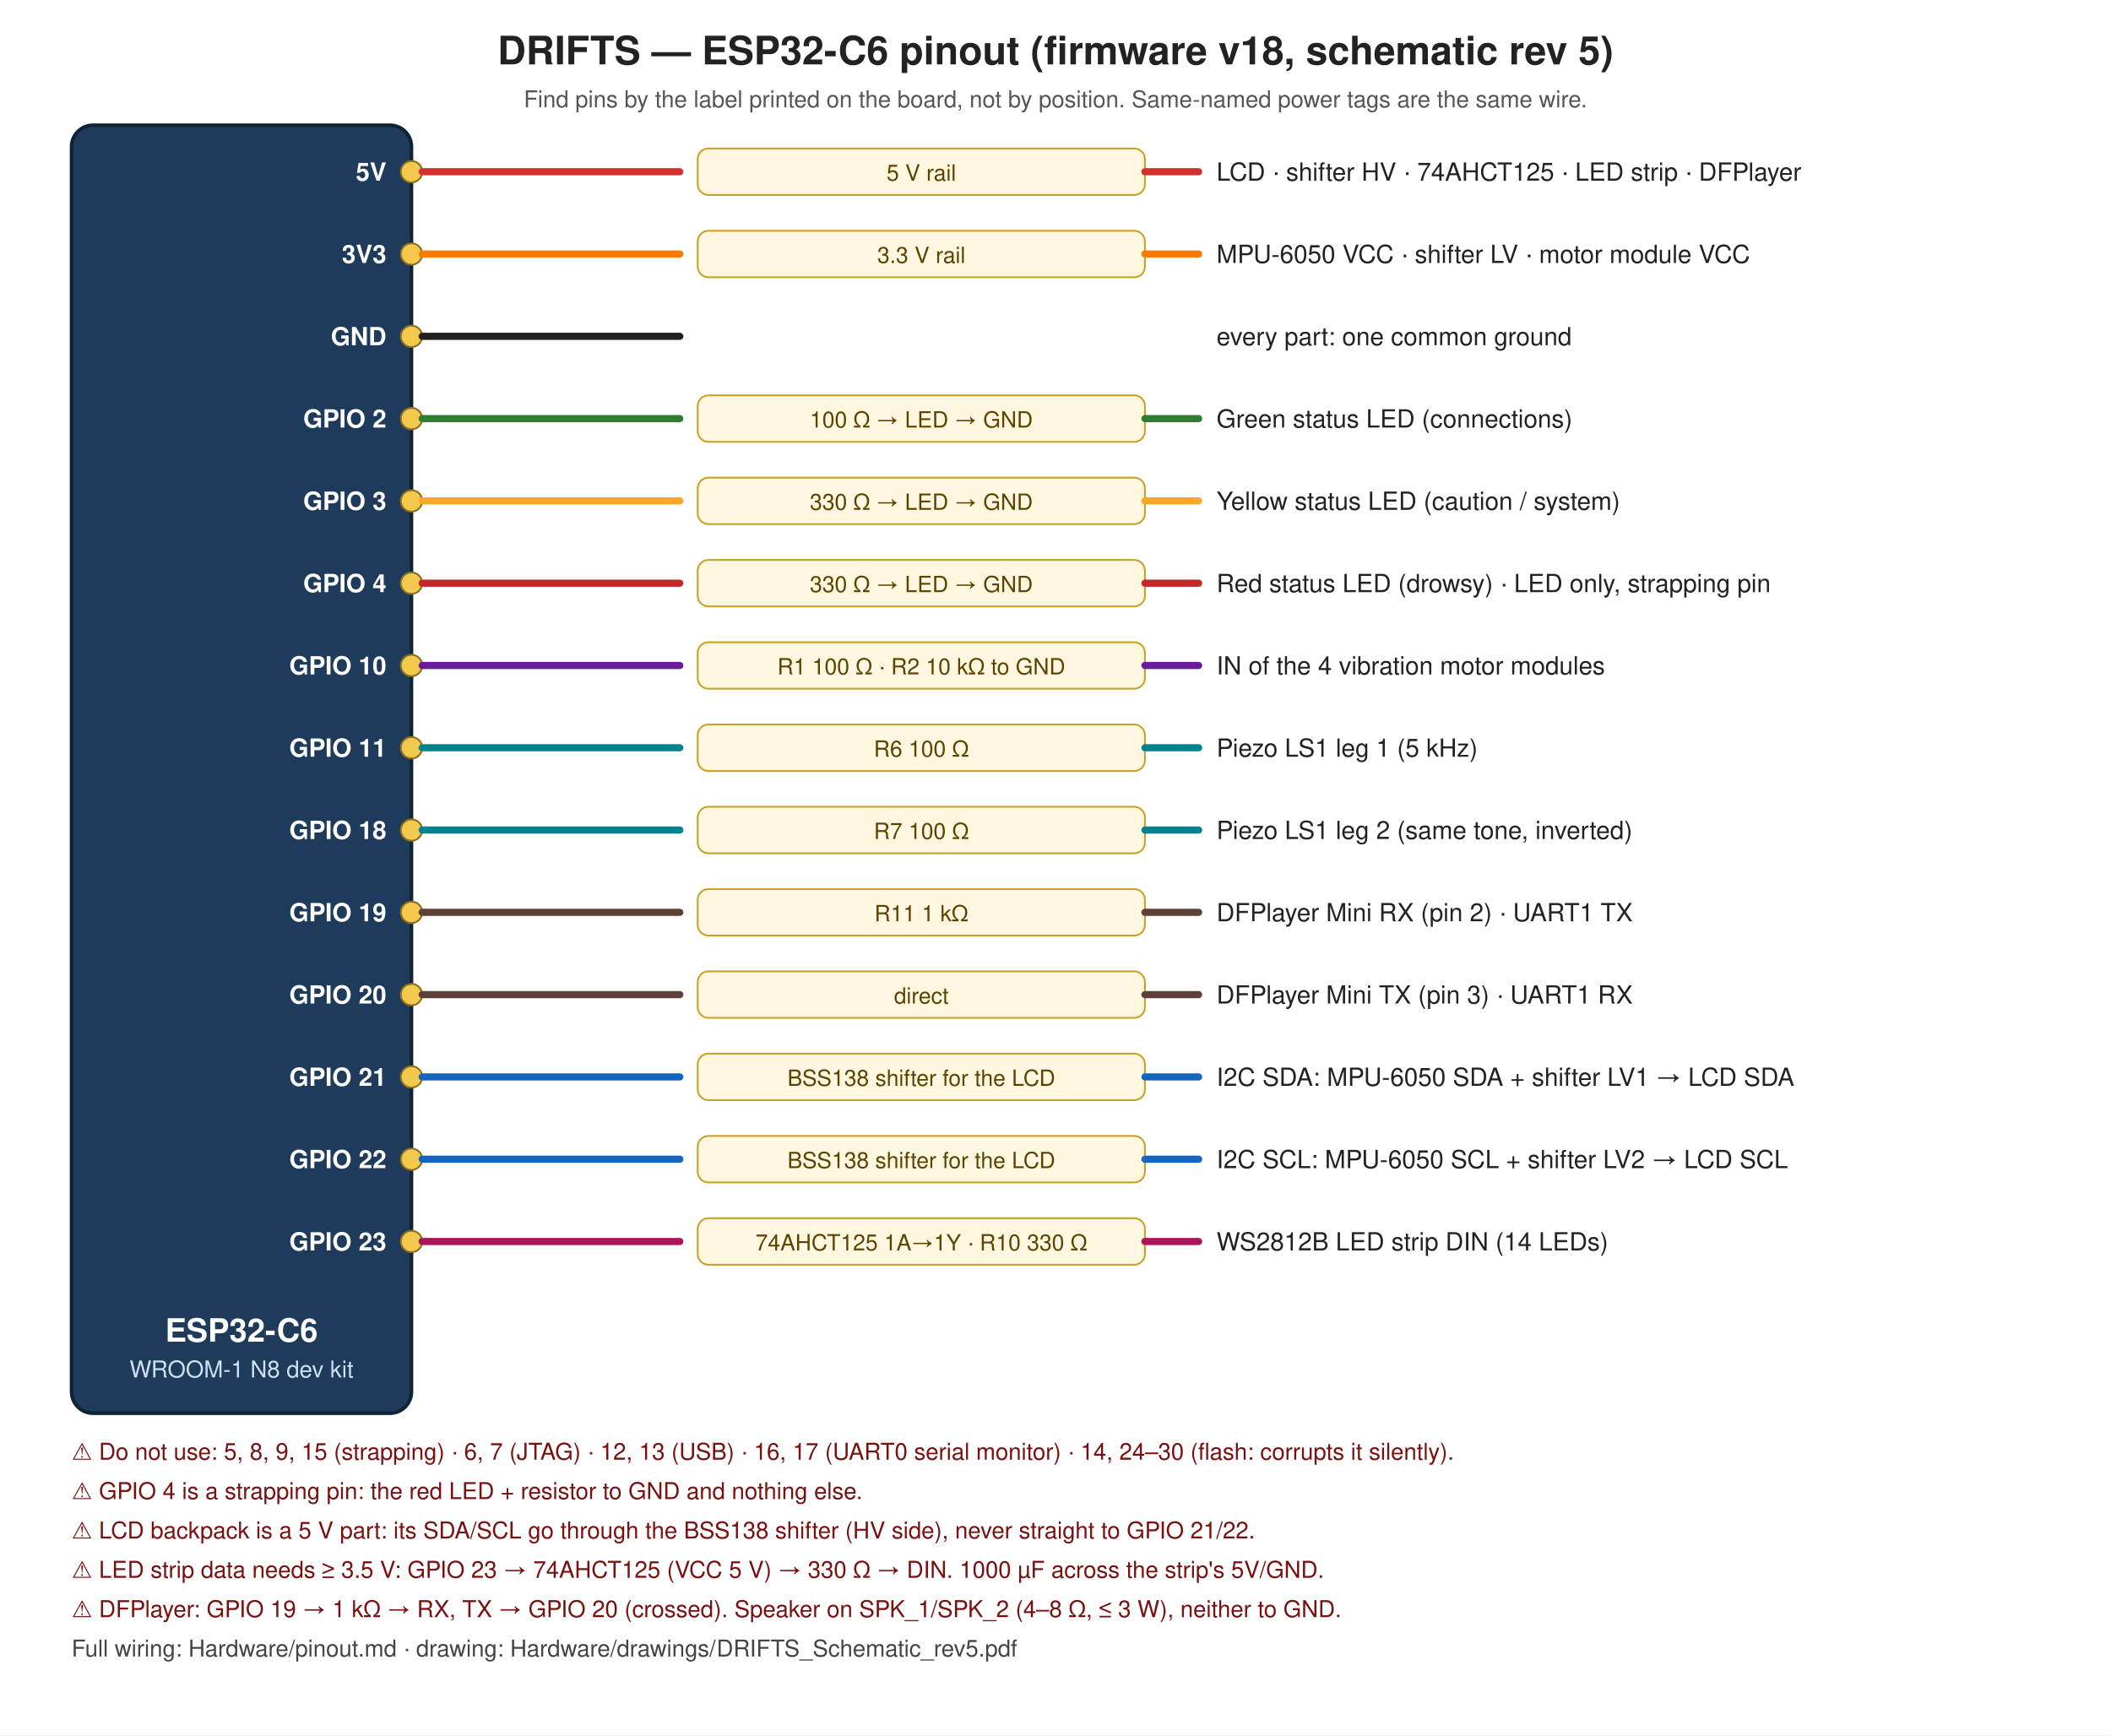
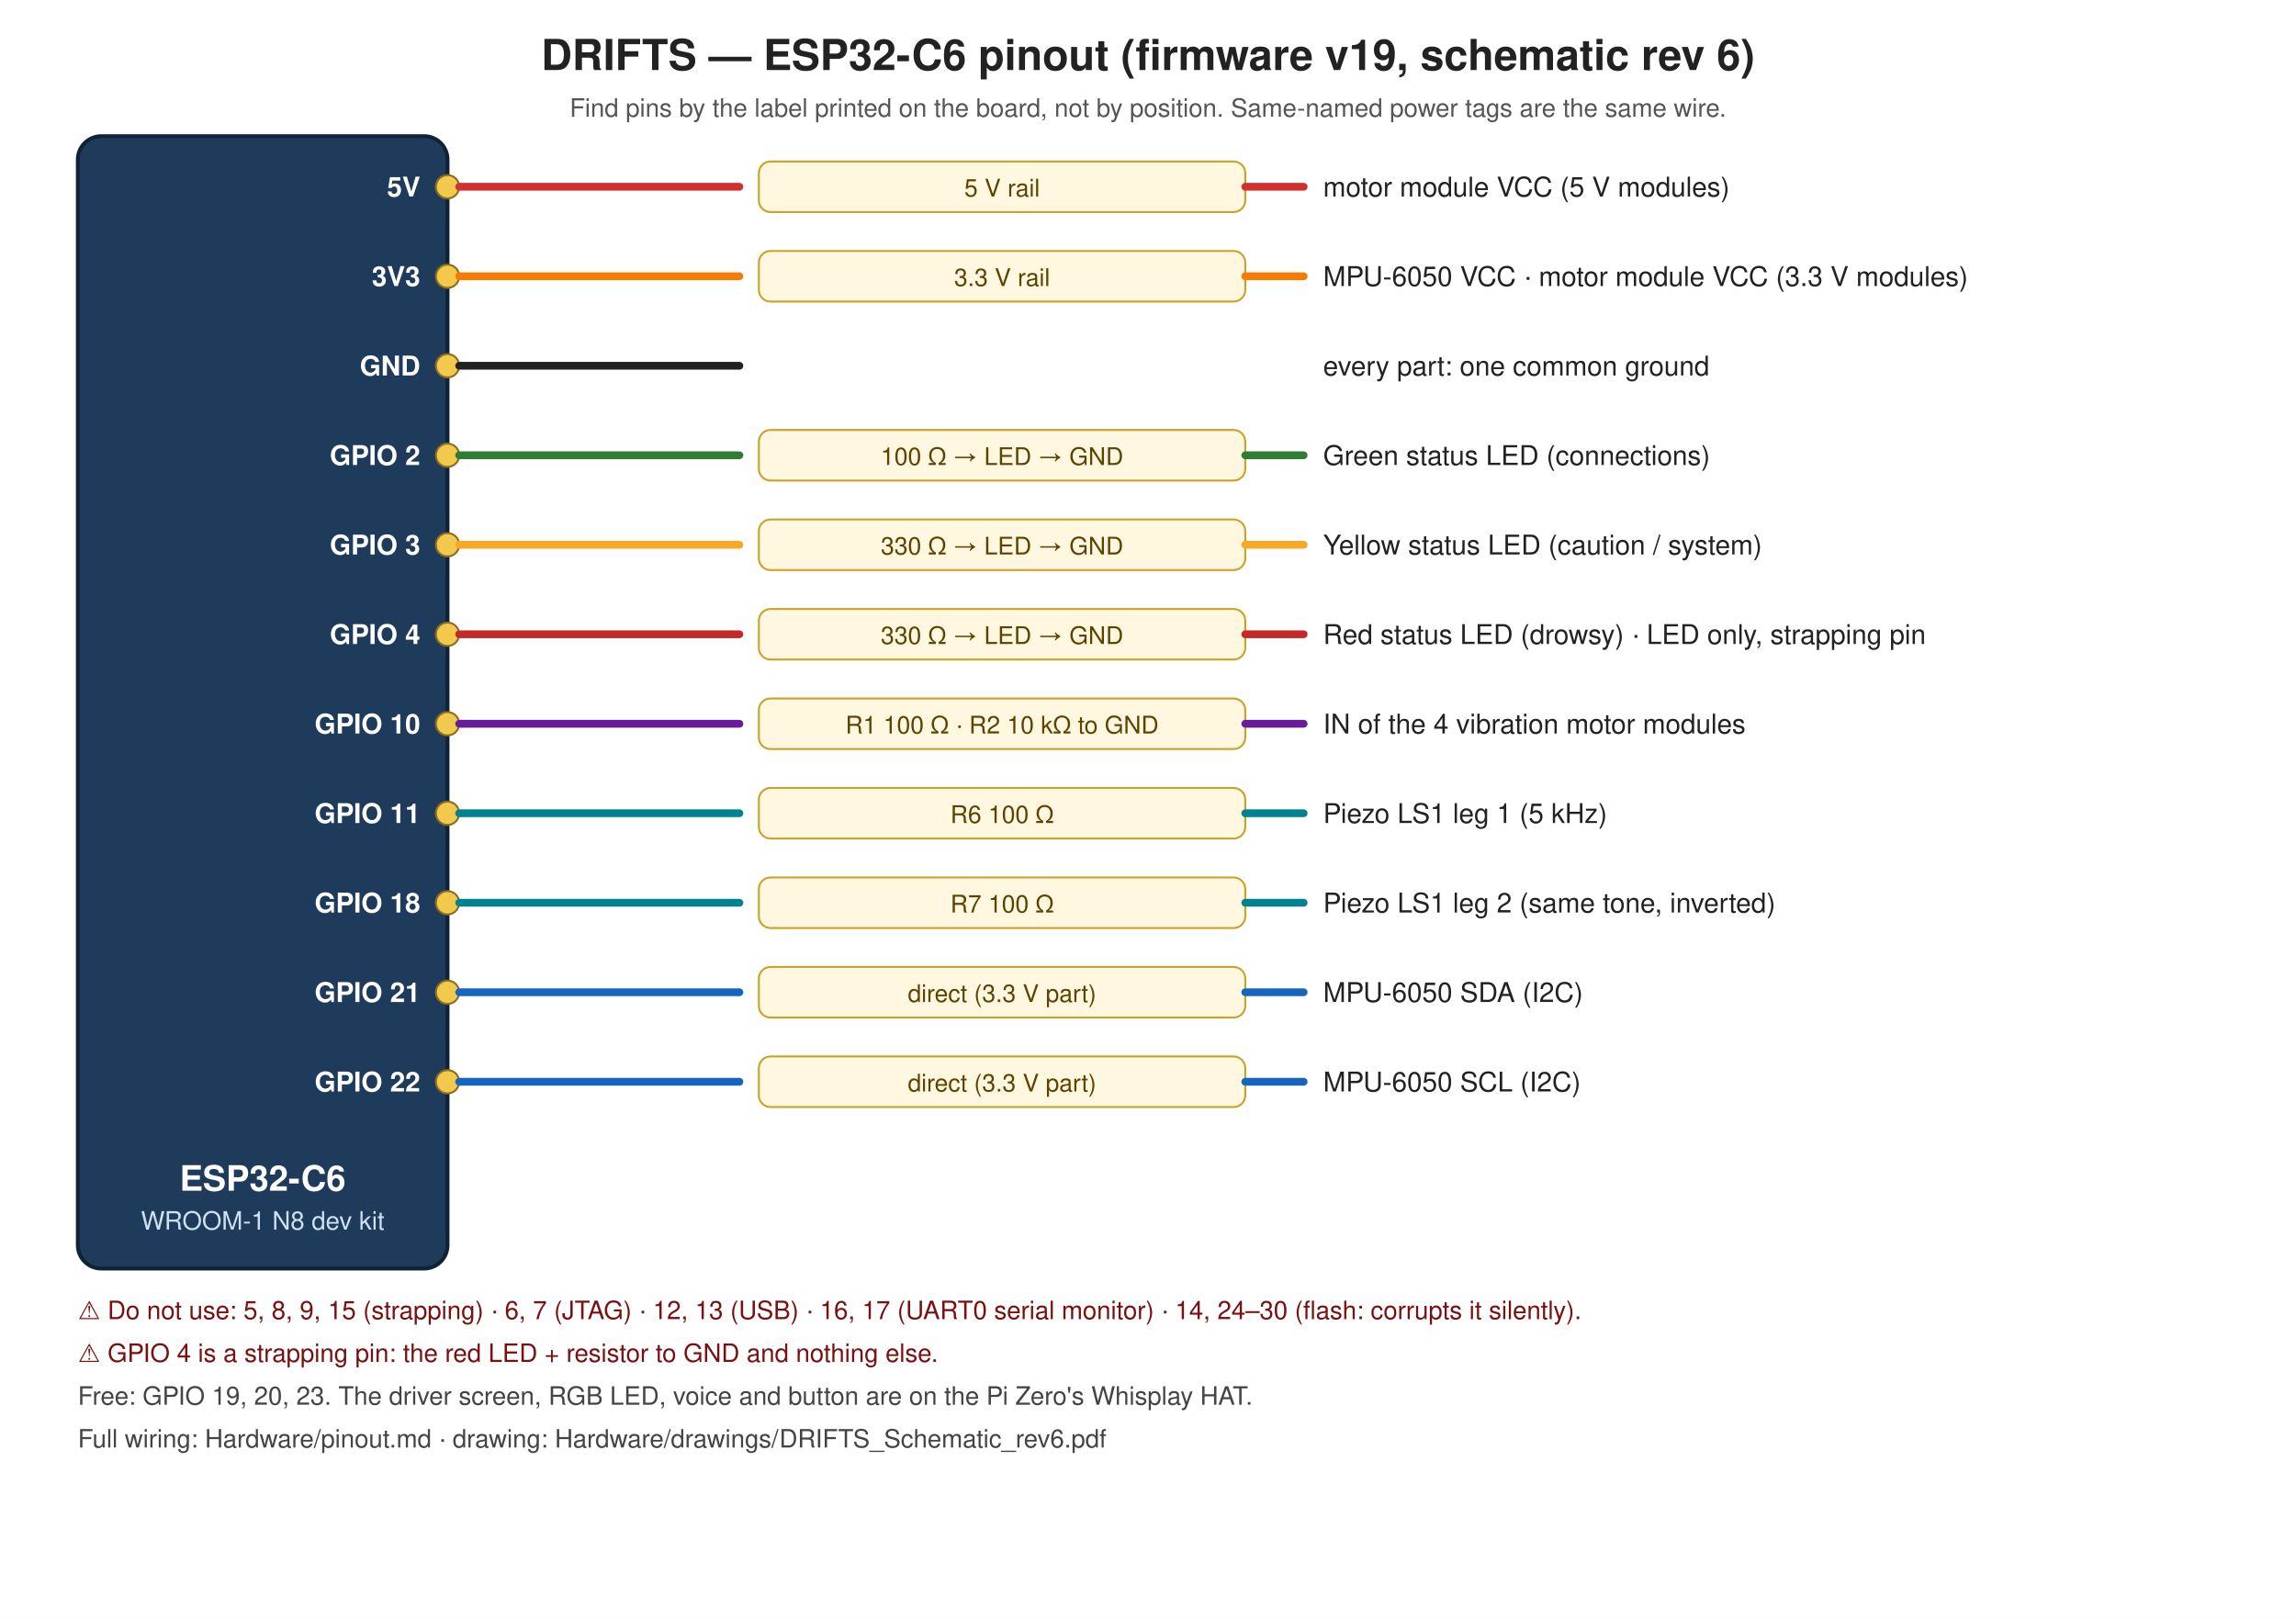
- <svg xmlns="http://www.w3.org/2000/svg" viewBox="0 0 1180 970" width="1180" height="970" font-family="Helvetica, Arial, sans-serif">
-   <rect width="1180" height="970" fill="#ffffff" />
-   <text x="590.0" y="36" font-size="22" fill="#222" text-anchor="middle" font-weight="bold">DRIFTS — ESP32-C6 pinout (firmware v18, schematic rev 5)</text>
+ <svg xmlns="http://www.w3.org/2000/svg" viewBox="0 0 1180 832" width="1180" height="832" font-family="Helvetica, Arial, sans-serif">
+   <rect width="1180" height="832" fill="#ffffff" />
+   <text x="590.0" y="36" font-size="22" fill="#222" text-anchor="middle" font-weight="bold">DRIFTS — ESP32-C6 pinout (firmware v19, schematic rev 6)</text>
  <text x="590.0" y="60" font-size="13" fill="#555" text-anchor="middle" font-weight="normal">Find pins by the label printed on the board, not by position. Same-named power tags are the same wire.</text>
-   <rect x="40" y="70" width="190" height="720" rx="12" fill="#1f3b5c" stroke="#0f2236" stroke-width="2" />
-   <text x="135.0" y="750" font-size="18" fill="#fff" text-anchor="middle" font-weight="bold">ESP32-C6</text>
-   <text x="135.0" y="770" font-size="13" fill="#cfe0f2" text-anchor="middle" font-weight="normal">WROOM-1 N8 dev kit</text>
+   <rect x="40" y="70" width="190" height="582" rx="12" fill="#1f3b5c" stroke="#0f2236" stroke-width="2" />
+   <text x="135.0" y="612" font-size="18" fill="#fff" text-anchor="middle" font-weight="bold">ESP32-C6</text>
+   <text x="135.0" y="632" font-size="13" fill="#cfe0f2" text-anchor="middle" font-weight="normal">WROOM-1 N8 dev kit</text>
  <text x="216" y="101" font-size="14" fill="#fff" text-anchor="end" font-weight="bold">5V</text>
  <circle cx="230" cy="96" r="6" fill="#f2c94c" stroke="#8a6d1f" />
  <line x1="236" y1="96" x2="380" y2="96" stroke="#d32f2f" stroke-width="4" stroke-linecap="round" />
  <rect x="390" y="83" width="250" height="26" rx="6" fill="#fff7e0" stroke="#c9a227" />
  <text x="515" y="101" font-size="12.5" fill="#5c4400" text-anchor="middle" font-weight="normal">5 V rail</text>
  <line x1="640" y1="96" x2="670" y2="96" stroke="#d32f2f" stroke-width="4" stroke-linecap="round" />
-   <text x="680" y="101" font-size="14" fill="#222" text-anchor="start" font-weight="normal">LCD · shifter HV · 74AHCT125 · LED strip · DFPlayer</text>
+   <text x="680" y="101" font-size="14" fill="#222" text-anchor="start" font-weight="normal">motor module VCC (5 V modules)</text>
  <text x="216" y="147" font-size="14" fill="#fff" text-anchor="end" font-weight="bold">3V3</text>
  <circle cx="230" cy="142" r="6" fill="#f2c94c" stroke="#8a6d1f" />
  <line x1="236" y1="142" x2="380" y2="142" stroke="#f57c00" stroke-width="4" stroke-linecap="round" />
  <rect x="390" y="129" width="250" height="26" rx="6" fill="#fff7e0" stroke="#c9a227" />
  <text x="515" y="147" font-size="12.5" fill="#5c4400" text-anchor="middle" font-weight="normal">3.3 V rail</text>
  <line x1="640" y1="142" x2="670" y2="142" stroke="#f57c00" stroke-width="4" stroke-linecap="round" />
-   <text x="680" y="147" font-size="14" fill="#222" text-anchor="start" font-weight="normal">MPU-6050 VCC · shifter LV · motor module VCC</text>
+   <text x="680" y="147" font-size="14" fill="#222" text-anchor="start" font-weight="normal">MPU-6050 VCC · motor module VCC (3.3 V modules)</text>
  <text x="216" y="193" font-size="14" fill="#fff" text-anchor="end" font-weight="bold">GND</text>
  <circle cx="230" cy="188" r="6" fill="#f2c94c" stroke="#8a6d1f" />
  <line x1="236" y1="188" x2="380" y2="188" stroke="#212121" stroke-width="4" stroke-linecap="round" />
  <text x="680" y="193" font-size="14" fill="#222" text-anchor="start" font-weight="normal">every part: one common ground</text>
  <text x="216" y="239" font-size="14" fill="#fff" text-anchor="end" font-weight="bold">GPIO 2</text>
  <circle cx="230" cy="234" r="6" fill="#f2c94c" stroke="#8a6d1f" />
  <line x1="236" y1="234" x2="380" y2="234" stroke="#2e7d32" stroke-width="4" stroke-linecap="round" />
  <rect x="390" y="221" width="250" height="26" rx="6" fill="#fff7e0" stroke="#c9a227" />
  <text x="515" y="239" font-size="12.5" fill="#5c4400" text-anchor="middle" font-weight="normal">100 Ω → LED → GND</text>
  <line x1="640" y1="234" x2="670" y2="234" stroke="#2e7d32" stroke-width="4" stroke-linecap="round" />
  <text x="680" y="239" font-size="14" fill="#222" text-anchor="start" font-weight="normal">Green status LED (connections)</text>
  <text x="216" y="285" font-size="14" fill="#fff" text-anchor="end" font-weight="bold">GPIO 3</text>
  <circle cx="230" cy="280" r="6" fill="#f2c94c" stroke="#8a6d1f" />
  <line x1="236" y1="280" x2="380" y2="280" stroke="#f9a825" stroke-width="4" stroke-linecap="round" />
  <rect x="390" y="267" width="250" height="26" rx="6" fill="#fff7e0" stroke="#c9a227" />
  <text x="515" y="285" font-size="12.5" fill="#5c4400" text-anchor="middle" font-weight="normal">330 Ω → LED → GND</text>
  <line x1="640" y1="280" x2="670" y2="280" stroke="#f9a825" stroke-width="4" stroke-linecap="round" />
  <text x="680" y="285" font-size="14" fill="#222" text-anchor="start" font-weight="normal">Yellow status LED (caution / system)</text>
  <text x="216" y="331" font-size="14" fill="#fff" text-anchor="end" font-weight="bold">GPIO 4</text>
  <circle cx="230" cy="326" r="6" fill="#f2c94c" stroke="#8a6d1f" />
  <line x1="236" y1="326" x2="380" y2="326" stroke="#c62828" stroke-width="4" stroke-linecap="round" />
  <rect x="390" y="313" width="250" height="26" rx="6" fill="#fff7e0" stroke="#c9a227" />
  <text x="515" y="331" font-size="12.5" fill="#5c4400" text-anchor="middle" font-weight="normal">330 Ω → LED → GND</text>
  <line x1="640" y1="326" x2="670" y2="326" stroke="#c62828" stroke-width="4" stroke-linecap="round" />
  <text x="680" y="331" font-size="14" fill="#222" text-anchor="start" font-weight="normal">Red status LED (drowsy) · LED only, strapping pin</text>
  <text x="216" y="377" font-size="14" fill="#fff" text-anchor="end" font-weight="bold">GPIO 10</text>
  <circle cx="230" cy="372" r="6" fill="#f2c94c" stroke="#8a6d1f" />
  <line x1="236" y1="372" x2="380" y2="372" stroke="#6a1b9a" stroke-width="4" stroke-linecap="round" />
  <rect x="390" y="359" width="250" height="26" rx="6" fill="#fff7e0" stroke="#c9a227" />
  <text x="515" y="377" font-size="12.5" fill="#5c4400" text-anchor="middle" font-weight="normal">R1 100 Ω · R2 10 kΩ to GND</text>
  <line x1="640" y1="372" x2="670" y2="372" stroke="#6a1b9a" stroke-width="4" stroke-linecap="round" />
  <text x="680" y="377" font-size="14" fill="#222" text-anchor="start" font-weight="normal">IN of the 4 vibration motor modules</text>
  <text x="216" y="423" font-size="14" fill="#fff" text-anchor="end" font-weight="bold">GPIO 11</text>
  <circle cx="230" cy="418" r="6" fill="#f2c94c" stroke="#8a6d1f" />
  <line x1="236" y1="418" x2="380" y2="418" stroke="#00838f" stroke-width="4" stroke-linecap="round" />
  <rect x="390" y="405" width="250" height="26" rx="6" fill="#fff7e0" stroke="#c9a227" />
  <text x="515" y="423" font-size="12.5" fill="#5c4400" text-anchor="middle" font-weight="normal">R6 100 Ω</text>
  <line x1="640" y1="418" x2="670" y2="418" stroke="#00838f" stroke-width="4" stroke-linecap="round" />
  <text x="680" y="423" font-size="14" fill="#222" text-anchor="start" font-weight="normal">Piezo LS1 leg 1 (5 kHz)</text>
  <text x="216" y="469" font-size="14" fill="#fff" text-anchor="end" font-weight="bold">GPIO 18</text>
  <circle cx="230" cy="464" r="6" fill="#f2c94c" stroke="#8a6d1f" />
  <line x1="236" y1="464" x2="380" y2="464" stroke="#00838f" stroke-width="4" stroke-linecap="round" />
  <rect x="390" y="451" width="250" height="26" rx="6" fill="#fff7e0" stroke="#c9a227" />
  <text x="515" y="469" font-size="12.5" fill="#5c4400" text-anchor="middle" font-weight="normal">R7 100 Ω</text>
  <line x1="640" y1="464" x2="670" y2="464" stroke="#00838f" stroke-width="4" stroke-linecap="round" />
  <text x="680" y="469" font-size="14" fill="#222" text-anchor="start" font-weight="normal">Piezo LS1 leg 2 (same tone, inverted)</text>
-   <text x="216" y="515" font-size="14" fill="#fff" text-anchor="end" font-weight="bold">GPIO 19</text>
+   <text x="216" y="515" font-size="14" fill="#fff" text-anchor="end" font-weight="bold">GPIO 21</text>
  <circle cx="230" cy="510" r="6" fill="#f2c94c" stroke="#8a6d1f" />
-   <line x1="236" y1="510" x2="380" y2="510" stroke="#5d4037" stroke-width="4" stroke-linecap="round" />
+   <line x1="236" y1="510" x2="380" y2="510" stroke="#1565c0" stroke-width="4" stroke-linecap="round" />
  <rect x="390" y="497" width="250" height="26" rx="6" fill="#fff7e0" stroke="#c9a227" />
-   <text x="515" y="515" font-size="12.5" fill="#5c4400" text-anchor="middle" font-weight="normal">R11 1 kΩ</text>
-   <line x1="640" y1="510" x2="670" y2="510" stroke="#5d4037" stroke-width="4" stroke-linecap="round" />
-   <text x="680" y="515" font-size="14" fill="#222" text-anchor="start" font-weight="normal">DFPlayer Mini RX (pin 2) · UART1 TX</text>
-   <text x="216" y="561" font-size="14" fill="#fff" text-anchor="end" font-weight="bold">GPIO 20</text>
+   <text x="515" y="515" font-size="12.5" fill="#5c4400" text-anchor="middle" font-weight="normal">direct (3.3 V part)</text>
+   <line x1="640" y1="510" x2="670" y2="510" stroke="#1565c0" stroke-width="4" stroke-linecap="round" />
+   <text x="680" y="515" font-size="14" fill="#222" text-anchor="start" font-weight="normal">MPU-6050 SDA (I2C)</text>
+   <text x="216" y="561" font-size="14" fill="#fff" text-anchor="end" font-weight="bold">GPIO 22</text>
  <circle cx="230" cy="556" r="6" fill="#f2c94c" stroke="#8a6d1f" />
-   <line x1="236" y1="556" x2="380" y2="556" stroke="#5d4037" stroke-width="4" stroke-linecap="round" />
+   <line x1="236" y1="556" x2="380" y2="556" stroke="#1565c0" stroke-width="4" stroke-linecap="round" />
  <rect x="390" y="543" width="250" height="26" rx="6" fill="#fff7e0" stroke="#c9a227" />
-   <text x="515" y="561" font-size="12.5" fill="#5c4400" text-anchor="middle" font-weight="normal">direct</text>
-   <line x1="640" y1="556" x2="670" y2="556" stroke="#5d4037" stroke-width="4" stroke-linecap="round" />
-   <text x="680" y="561" font-size="14" fill="#222" text-anchor="start" font-weight="normal">DFPlayer Mini TX (pin 3) · UART1 RX</text>
-   <text x="216" y="607" font-size="14" fill="#fff" text-anchor="end" font-weight="bold">GPIO 21</text>
-   <circle cx="230" cy="602" r="6" fill="#f2c94c" stroke="#8a6d1f" />
-   <line x1="236" y1="602" x2="380" y2="602" stroke="#1565c0" stroke-width="4" stroke-linecap="round" />
-   <rect x="390" y="589" width="250" height="26" rx="6" fill="#fff7e0" stroke="#c9a227" />
-   <text x="515" y="607" font-size="12.5" fill="#5c4400" text-anchor="middle" font-weight="normal">BSS138 shifter for the LCD</text>
-   <line x1="640" y1="602" x2="670" y2="602" stroke="#1565c0" stroke-width="4" stroke-linecap="round" />
-   <text x="680" y="607" font-size="14" fill="#222" text-anchor="start" font-weight="normal">I2C SDA: MPU-6050 SDA + shifter LV1 → LCD SDA</text>
-   <text x="216" y="653" font-size="14" fill="#fff" text-anchor="end" font-weight="bold">GPIO 22</text>
-   <circle cx="230" cy="648" r="6" fill="#f2c94c" stroke="#8a6d1f" />
-   <line x1="236" y1="648" x2="380" y2="648" stroke="#1565c0" stroke-width="4" stroke-linecap="round" />
-   <rect x="390" y="635" width="250" height="26" rx="6" fill="#fff7e0" stroke="#c9a227" />
-   <text x="515" y="653" font-size="12.5" fill="#5c4400" text-anchor="middle" font-weight="normal">BSS138 shifter for the LCD</text>
-   <line x1="640" y1="648" x2="670" y2="648" stroke="#1565c0" stroke-width="4" stroke-linecap="round" />
-   <text x="680" y="653" font-size="14" fill="#222" text-anchor="start" font-weight="normal">I2C SCL: MPU-6050 SCL + shifter LV2 → LCD SCL</text>
-   <text x="216" y="699" font-size="14" fill="#fff" text-anchor="end" font-weight="bold">GPIO 23</text>
-   <circle cx="230" cy="694" r="6" fill="#f2c94c" stroke="#8a6d1f" />
-   <line x1="236" y1="694" x2="380" y2="694" stroke="#ad1457" stroke-width="4" stroke-linecap="round" />
-   <rect x="390" y="681" width="250" height="26" rx="6" fill="#fff7e0" stroke="#c9a227" />
-   <text x="515" y="699" font-size="12.5" fill="#5c4400" text-anchor="middle" font-weight="normal">74AHCT125 1A→1Y · R10 330 Ω</text>
-   <line x1="640" y1="694" x2="670" y2="694" stroke="#ad1457" stroke-width="4" stroke-linecap="round" />
-   <text x="680" y="699" font-size="14" fill="#222" text-anchor="start" font-weight="normal">WS2812B LED strip DIN (14 LEDs)</text>
-   <text x="40" y="816" font-size="13" fill="#7a1010" text-anchor="start" font-weight="normal">⚠ Do not use: 5, 8, 9, 15 (strapping) · 6, 7 (JTAG) · 12, 13 (USB) · 16, 17 (UART0 serial monitor) · 14, 24–30 (flash: corrupts it silently).</text>
-   <text x="40" y="838" font-size="13" fill="#7a1010" text-anchor="start" font-weight="normal">⚠ GPIO 4 is a strapping pin: the red LED + resistor to GND and nothing else.</text>
-   <text x="40" y="860" font-size="13" fill="#7a1010" text-anchor="start" font-weight="normal">⚠ LCD backpack is a 5 V part: its SDA/SCL go through the BSS138 shifter (HV side), never straight to GPIO 21/22.</text>
-   <text x="40" y="882" font-size="13" fill="#7a1010" text-anchor="start" font-weight="normal">⚠ LED strip data needs ≥ 3.5 V: GPIO 23 → 74AHCT125 (VCC 5 V) → 330 Ω → DIN. 1000 µF across the strip's 5V/GND.</text>
-   <text x="40" y="904" font-size="13" fill="#7a1010" text-anchor="start" font-weight="normal">⚠ DFPlayer: GPIO 19 → 1 kΩ → RX, TX → GPIO 20 (crossed). Speaker on SPK_1/SPK_2 (4–8 Ω, ≤ 3 W), neither to GND.</text>
-   <text x="40" y="926" font-size="13" fill="#444" text-anchor="start" font-weight="normal">Full wiring: Hardware/pinout.md · drawing: Hardware/drawings/DRIFTS_Schematic_rev5.pdf</text>
+   <text x="515" y="561" font-size="12.5" fill="#5c4400" text-anchor="middle" font-weight="normal">direct (3.3 V part)</text>
+   <line x1="640" y1="556" x2="670" y2="556" stroke="#1565c0" stroke-width="4" stroke-linecap="round" />
+   <text x="680" y="561" font-size="14" fill="#222" text-anchor="start" font-weight="normal">MPU-6050 SCL (I2C)</text>
+   <text x="40" y="678" font-size="13" fill="#7a1010" text-anchor="start" font-weight="normal">⚠ Do not use: 5, 8, 9, 15 (strapping) · 6, 7 (JTAG) · 12, 13 (USB) · 16, 17 (UART0 serial monitor) · 14, 24–30 (flash: corrupts it silently).</text>
+   <text x="40" y="700" font-size="13" fill="#7a1010" text-anchor="start" font-weight="normal">⚠ GPIO 4 is a strapping pin: the red LED + resistor to GND and nothing else.</text>
+   <text x="40" y="722" font-size="13" fill="#444" text-anchor="start" font-weight="normal">Free: GPIO 19, 20, 23. The driver screen, RGB LED, voice and button are on the Pi Zero's Whisplay HAT.</text>
+   <text x="40" y="744" font-size="13" fill="#444" text-anchor="start" font-weight="normal">Full wiring: Hardware/pinout.md · drawing: Hardware/drawings/DRIFTS_Schematic_rev6.pdf</text>
</svg>
